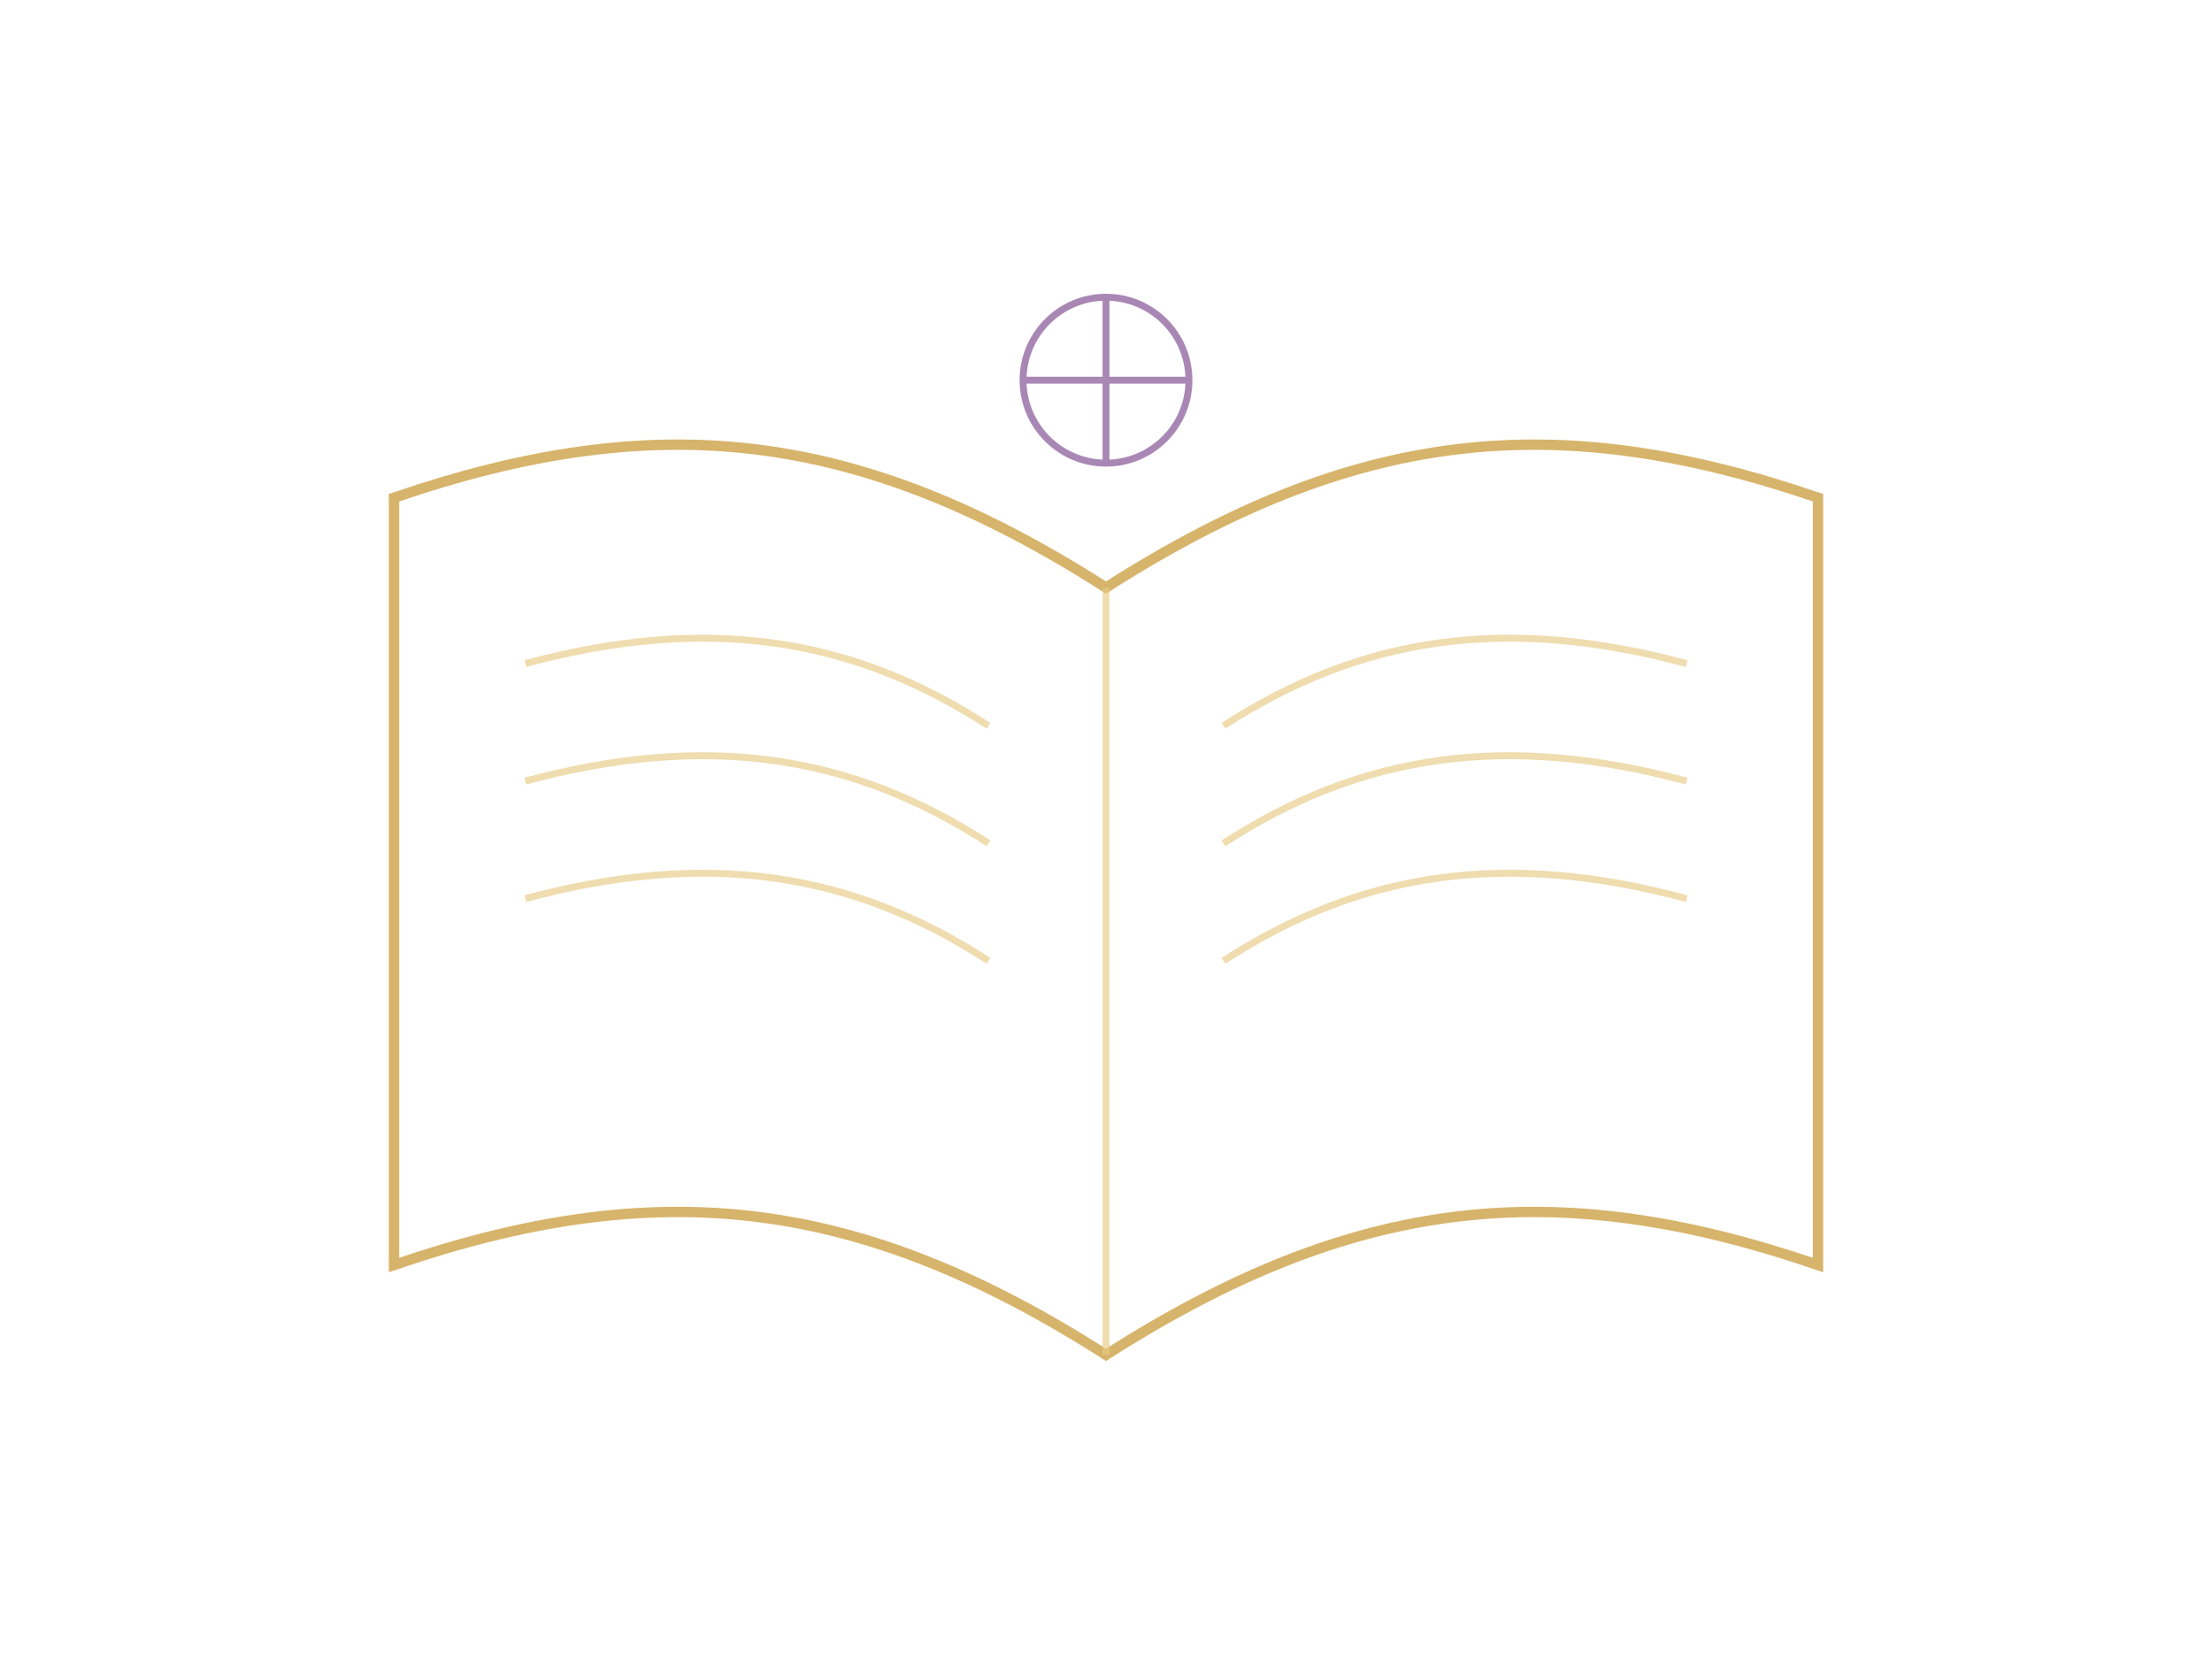
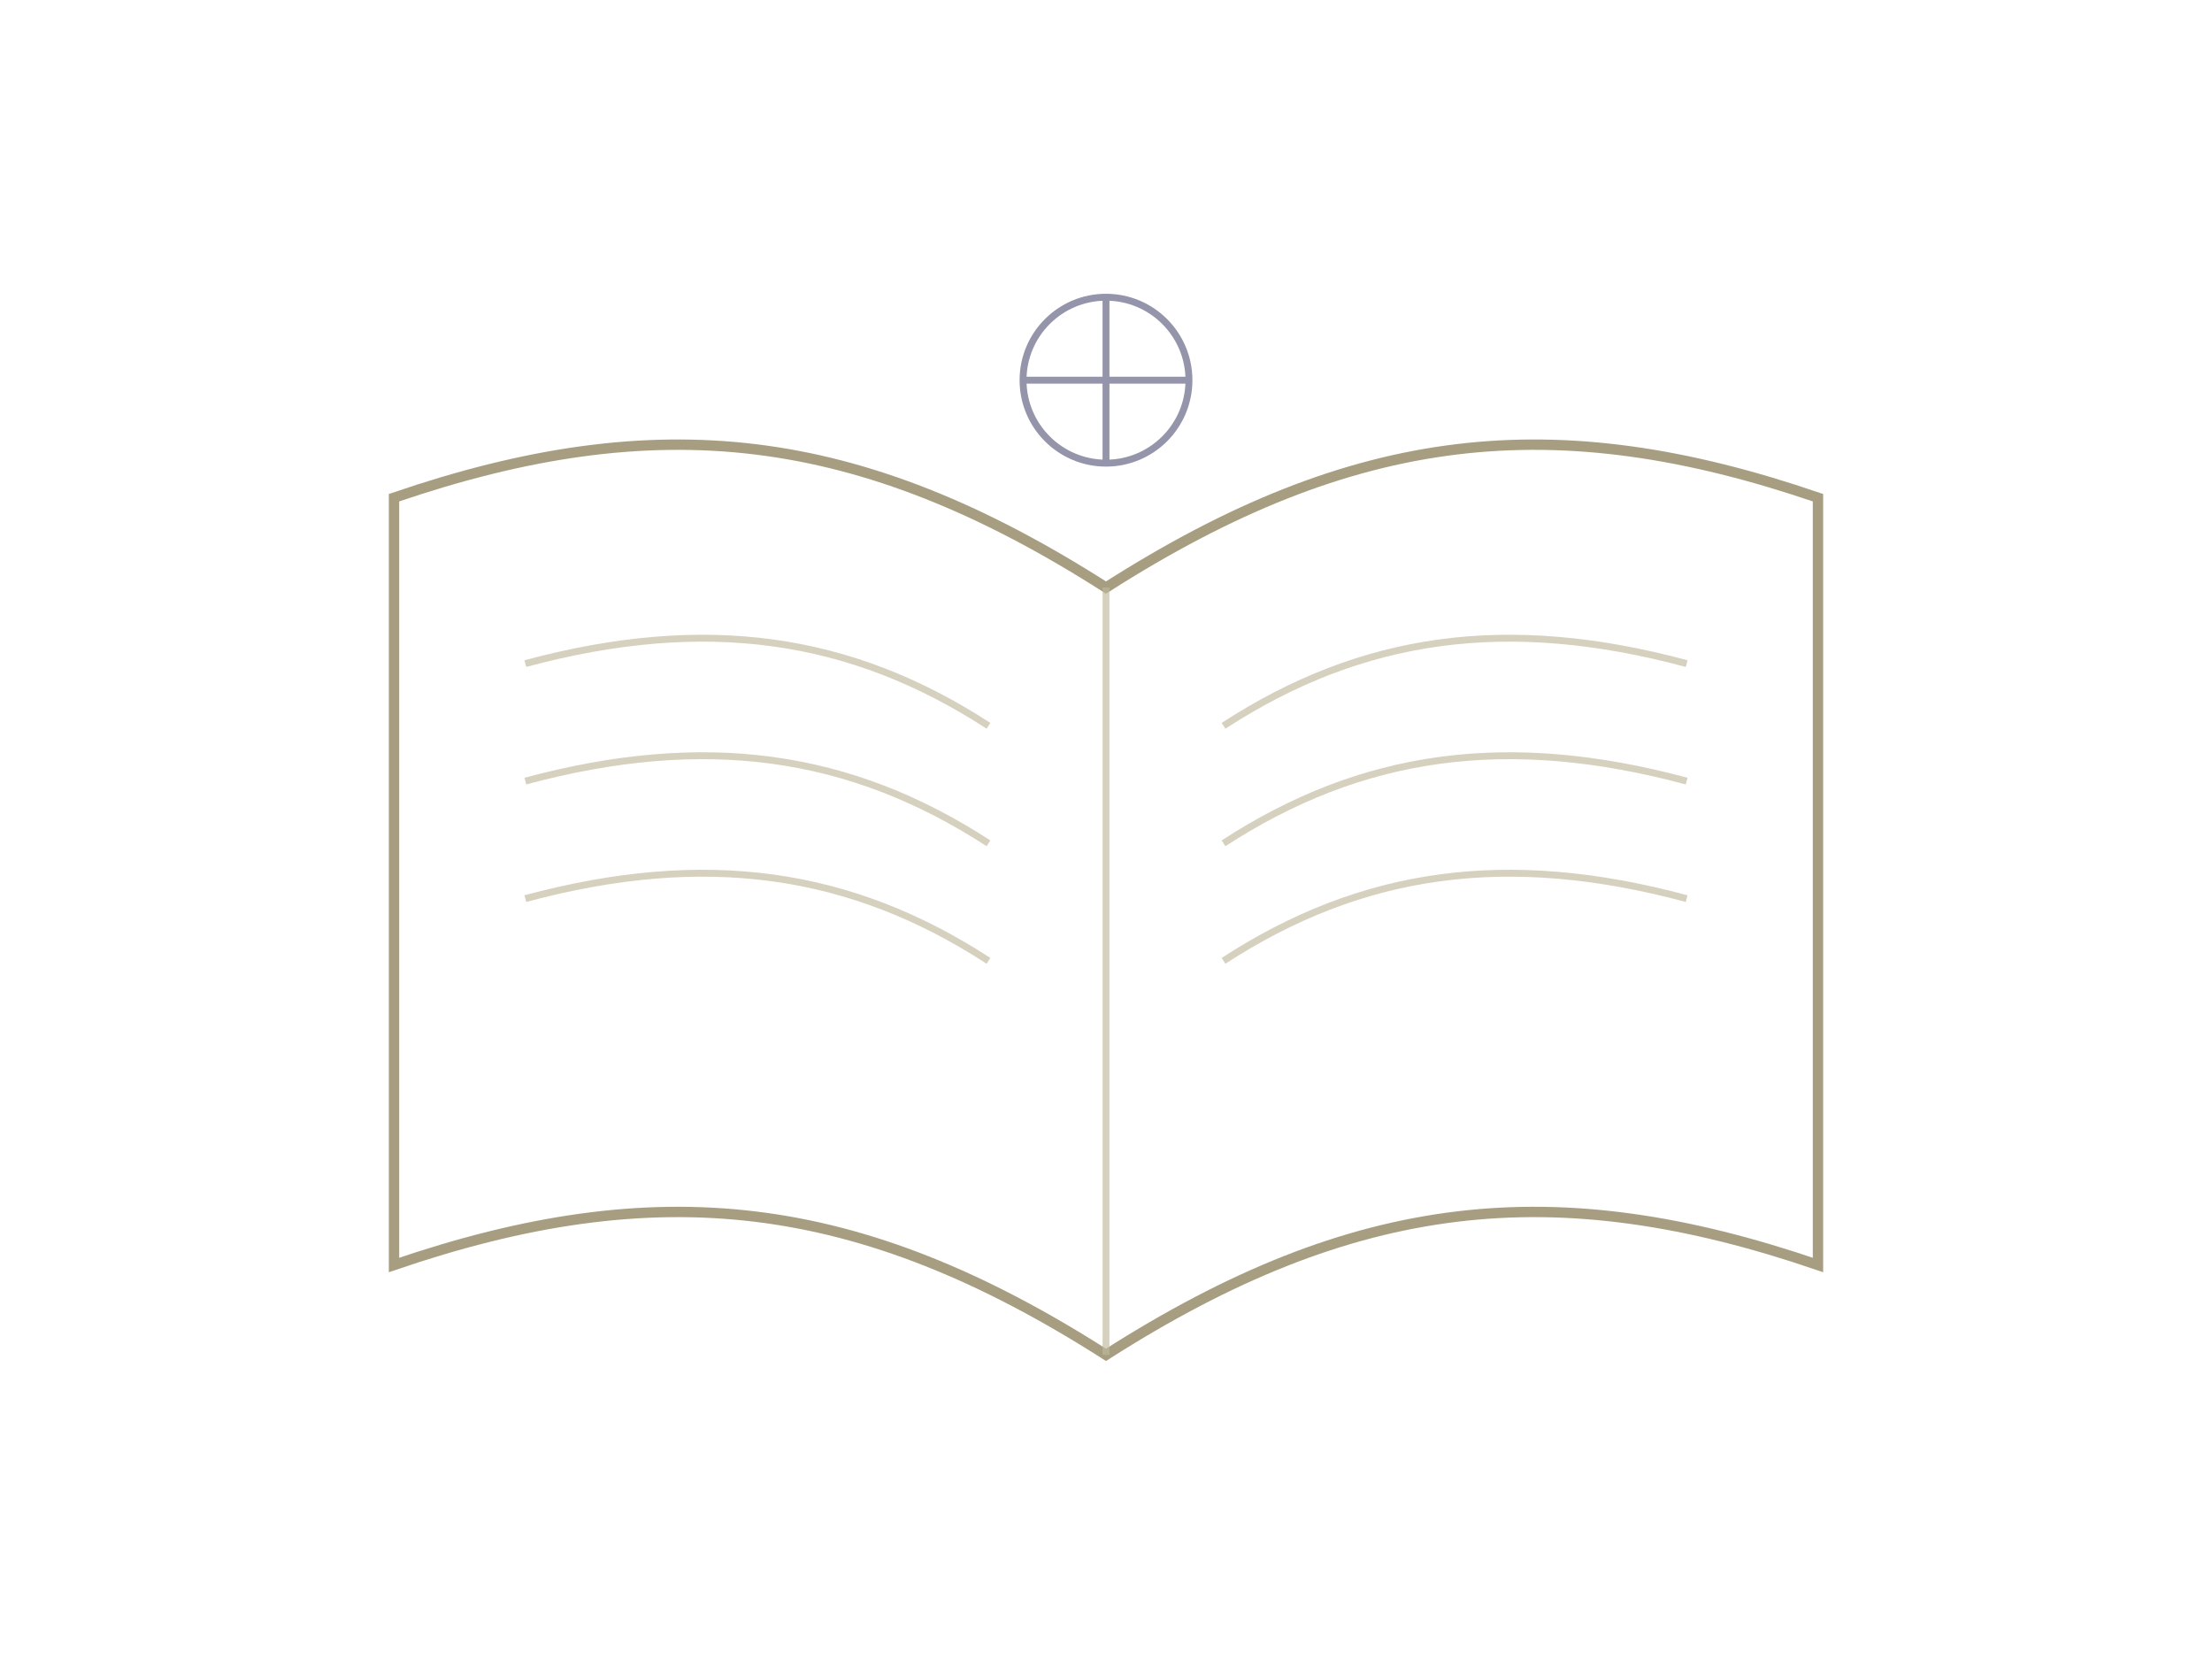
<svg xmlns="http://www.w3.org/2000/svg" viewBox="0 0 320 240" fill="none">
-   <path d="M57 72c38-13 67-10 103 13 36-23 65-26 103-13v111c-38-13-67-10-103 13-36-23-65-26-103-13V72Z" stroke="#D7B46B" stroke-width="1.5" />
-   <path d="M160 85v111M76 96c26-7 47-4 67 9M76 113c26-7 47-4 67 9M76 130c26-7 47-4 67 9M177 105c20-13 41-16 67-9M177 122c20-13 41-16 67-9M177 139c20-13 41-16 67-9" stroke="#E7C985" stroke-opacity=".65" />
-   <circle cx="160" cy="55" r="12" stroke="#A987B5" />
-   <path d="M160 43v24M148 55h24" stroke="#A987B5" />
+   <path d="M57 72c38-13 67-10 103 13 36-23 65-26 103-13v111c-38-13-67-10-103 13-36-23-65-26-103-13V72Z" stroke="#A79E81" stroke-width="1.5" />
+   <path d="M160 85v111M76 96c26-7 47-4 67 9M76 113c26-7 47-4 67 9M76 130c26-7 47-4 67 9M177 105c20-13 41-16 67-9M177 122c20-13 41-16 67-9M177 139c20-13 41-16 67-9" stroke="#C0B99D" stroke-opacity=".65" />
+   <circle cx="160" cy="55" r="12" stroke="#9494AA" />
+   <path d="M160 43v24M148 55h24" stroke="#9494AA" />
</svg>
